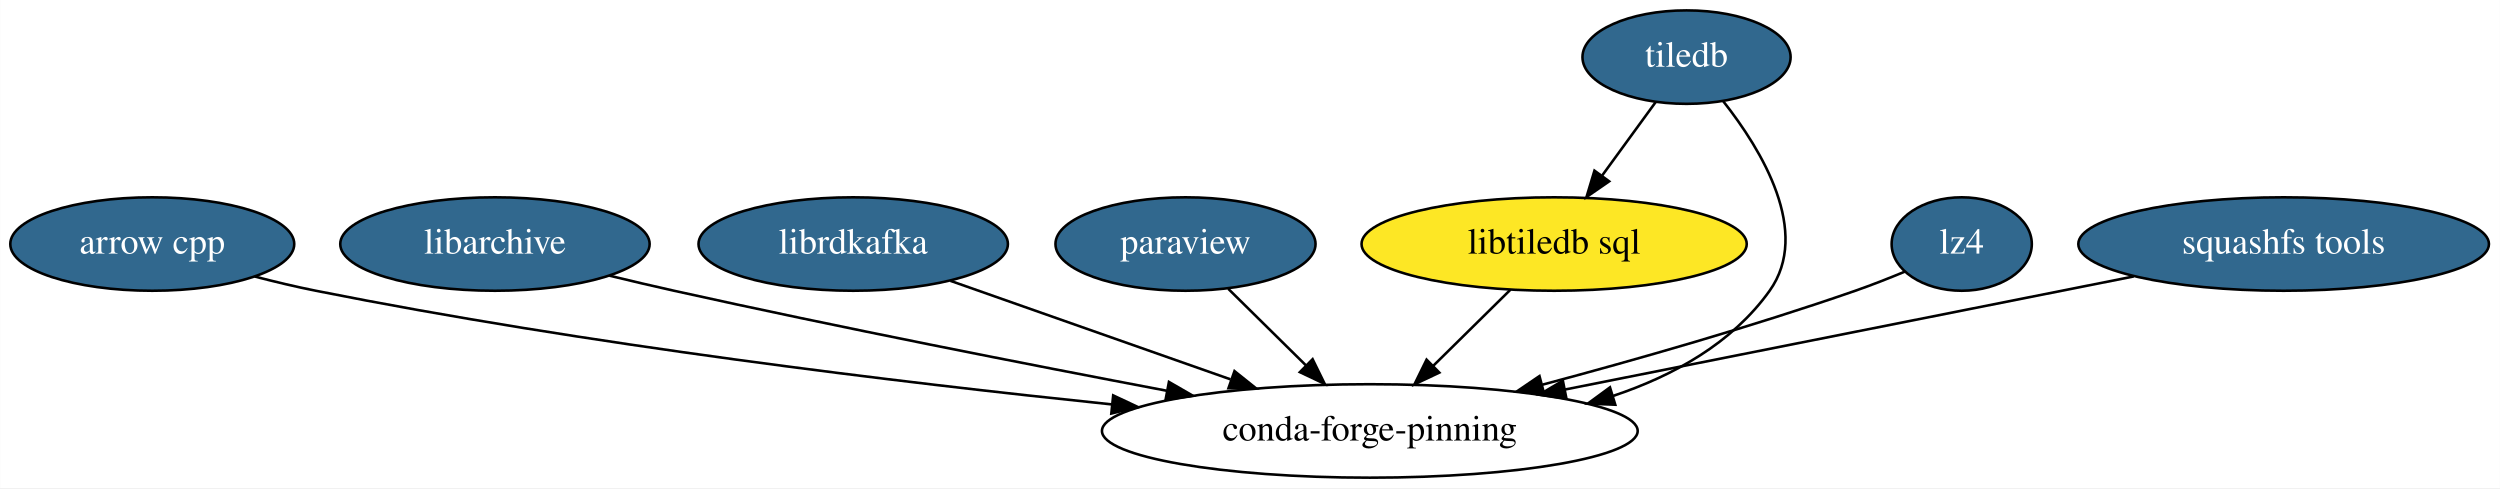
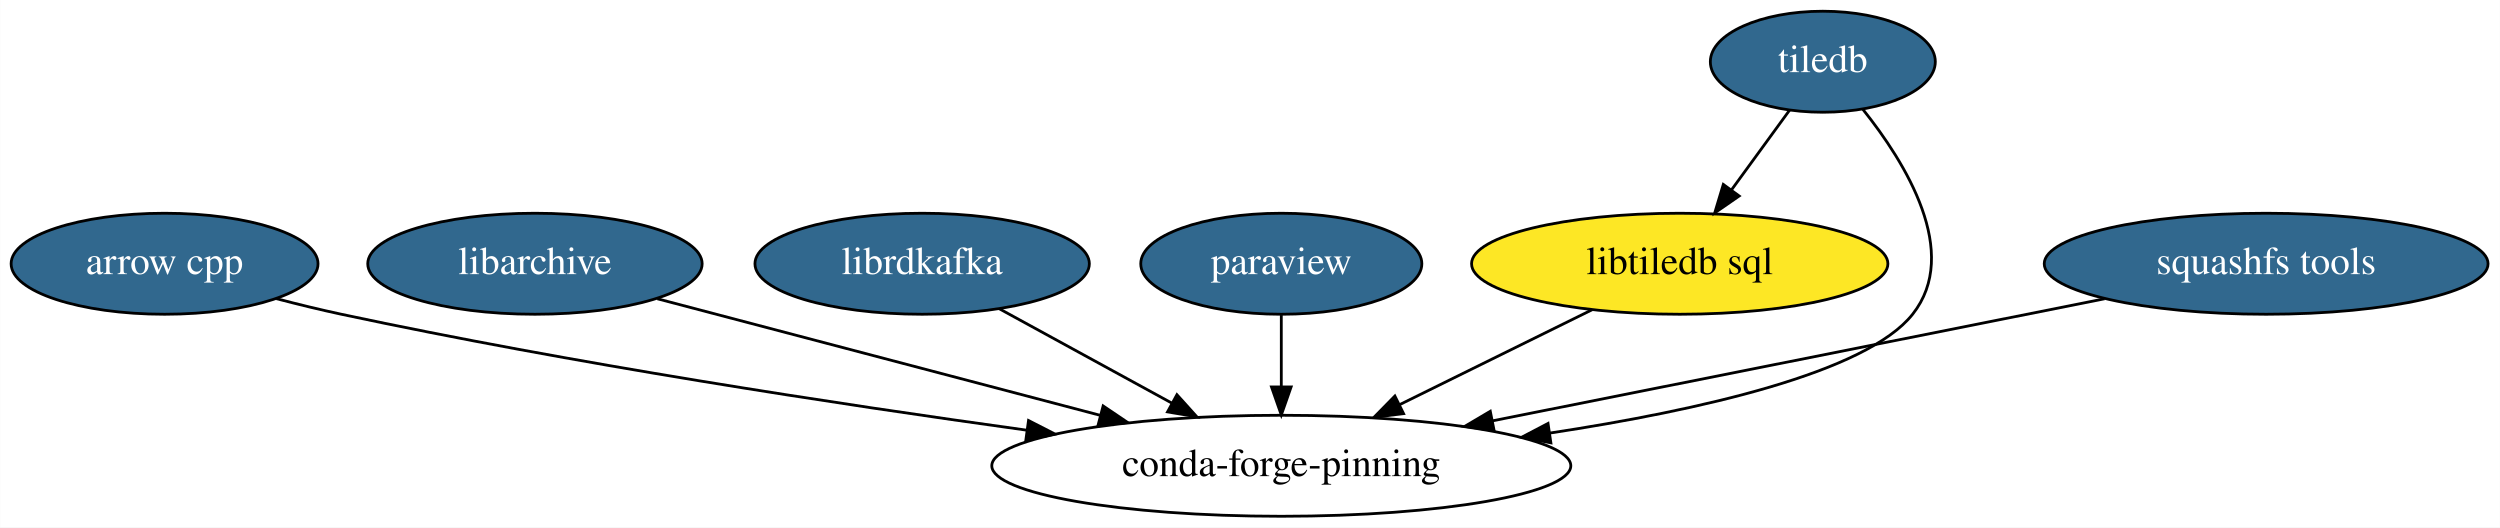
- <svg xmlns="http://www.w3.org/2000/svg" xmlns:xlink="http://www.w3.org/1999/xlink" width="963pt" height="188pt" viewBox="0.00 0.00 962.89 188.00">
+ <svg xmlns="http://www.w3.org/2000/svg" xmlns:xlink="http://www.w3.org/1999/xlink" width="891pt" height="188pt" viewBox="0.00 0.00 890.89 188.00">
  <g id="graph0" class="graph" transform="scale(1 1) rotate(0) translate(4 184)">
-     <polygon fill="white" stroke="transparent" points="-4,4 -4,-184 958.89,-184 958.89,4 -4,4" />
+     <polygon fill="white" stroke="transparent" points="-4,4 -4,-184 886.89,-184 886.89,4 -4,4" />
    <g id="node1" class="node">
      <g id="a_node1">
        <a xlink:href="https://github.com/conda-forge/arrow-cpp-feedstock/pull/130" xlink:title="arrow cpp">
          <ellipse fill="#31688e" stroke="black" cx="54.6" cy="-90" rx="54.69" ry="18" />
          <text text-anchor="middle" x="54.6" y="-86.3" font-family="Times,serif" font-size="14.00" fill="white">arrow cpp</text>
        </a>
      </g>
    </g>
-     <g id="node9" class="node">
-       <ellipse fill="none" stroke="black" cx="523.6" cy="-18" rx="103.18" ry="18" />
-       <text text-anchor="middle" x="523.6" y="-14.3" font-family="Times,serif" font-size="14.00">conda-forge-pinning</text>
+     <g id="node8" class="node">
+       <ellipse fill="none" stroke="black" cx="452.6" cy="-18" rx="103.18" ry="18" />
+       <text text-anchor="middle" x="452.6" y="-14.3" font-family="Times,serif" font-size="14.00">conda-forge-pinning</text>
    </g>
    <g id="edge1" class="edge">
-       <path fill="none" stroke="black" d="M94.06,-77.48C101.82,-75.47 109.93,-73.53 117.6,-72 221.32,-51.33 341.63,-36.78 424.2,-28.22" />
-       <polygon fill="black" stroke="black" points="424.74,-31.69 434.33,-27.19 424.03,-24.72 424.74,-31.69" />
+       <path fill="none" stroke="black" d="M94.43,-77.56C102.08,-75.56 110.06,-73.61 117.6,-72 199.62,-54.5 294.08,-40.06 361.74,-30.7" />
+       <polygon fill="black" stroke="black" points="362.51,-34.13 371.94,-29.3 361.56,-27.19 362.51,-34.13" />
    </g>
    <g id="node2" class="node">
      <g id="a_node2">
        <a xlink:href="https://github.com/conda-forge/libarchive-feedstock/pull/50" xlink:title="libarchive">
          <ellipse fill="#31688e" stroke="black" cx="186.6" cy="-90" rx="59.59" ry="18" />
          <text text-anchor="middle" x="186.6" y="-86.3" font-family="Times,serif" font-size="14.00" fill="white">libarchive</text>
        </a>
      </g>
    </g>
    <g id="edge2" class="edge">
-       <path fill="none" stroke="black" d="M230.69,-77.81C238.95,-75.81 247.53,-73.79 255.6,-72 319.21,-57.88 391.74,-43.65 445.29,-33.5" />
-       <polygon fill="black" stroke="black" points="446.22,-36.88 455.4,-31.58 444.92,-30 446.22,-36.88" />
+       <path fill="none" stroke="black" d="M230.22,-77.52C273.11,-66.23 339.06,-48.88 388.02,-35.99" />
+       <polygon fill="black" stroke="black" points="389.1,-39.33 397.88,-33.4 387.32,-32.56 389.1,-39.33" />
    </g>
    <g id="node3" class="node">
      <g id="a_node3">
        <a xlink:href="https://github.com/conda-forge/librdkafka-feedstock/pull/48" xlink:title="librdkafka">
          <ellipse fill="#31688e" stroke="black" cx="324.6" cy="-90" rx="59.59" ry="18" />
          <text text-anchor="middle" x="324.6" y="-86.3" font-family="Times,serif" font-size="14.00" fill="white">librdkafka</text>
        </a>
      </g>
    </g>
    <g id="edge3" class="edge">
-       <path fill="none" stroke="black" d="M362.03,-75.83C392.46,-65.13 435.79,-49.88 469.92,-37.88" />
-       <polygon fill="black" stroke="black" points="471.47,-41.05 479.74,-34.43 469.15,-34.44 471.47,-41.05" />
+       <path fill="none" stroke="black" d="M352.05,-73.98C370.02,-64.16 393.76,-51.18 413.66,-40.29" />
+       <polygon fill="black" stroke="black" points="415.4,-43.33 422.5,-35.46 412.04,-37.19 415.4,-43.33" />
    </g>
    <g id="node4" class="node">
      <g id="a_node4">
        <a xlink:href="https://github.com/conda-forge/paraview-feedstock/pull/73" xlink:title="paraview">
          <ellipse fill="#31688e" stroke="black" cx="452.6" cy="-90" rx="50.09" ry="18" />
          <text text-anchor="middle" x="452.6" y="-86.3" font-family="Times,serif" font-size="14.00" fill="white">paraview</text>
        </a>
      </g>
    </g>
    <g id="edge4" class="edge">
-       <path fill="none" stroke="black" d="M469.06,-72.76C477.94,-64.01 489.08,-53.03 498.97,-43.28" />
-       <polygon fill="black" stroke="black" points="501.56,-45.64 506.23,-36.12 496.65,-40.65 501.56,-45.64" />
+       <path fill="none" stroke="black" d="M452.6,-71.7C452.6,-63.98 452.6,-54.71 452.6,-46.11" />
+       <polygon fill="black" stroke="black" points="456.1,-46.1 452.6,-36.1 449.1,-46.1 456.1,-46.1" />
    </g>
    <g id="node5" class="node">
      <g id="a_node5">
        <a xlink:href="https://github.com/conda-forge/tiledb-feedstock/pull/61" xlink:title="tiledb">
          <ellipse fill="#31688e" stroke="black" cx="645.6" cy="-162" rx="40.09" ry="18" />
          <text text-anchor="middle" x="645.6" y="-158.3" font-family="Times,serif" font-size="14.00" fill="white">tiledb</text>
        </a>
      </g>
    </g>
-     <g id="node8" class="node">
+     <g id="node7" class="node">
      <ellipse fill="#fde725" stroke="black" cx="594.6" cy="-90" rx="74.19" ry="18" />
      <text text-anchor="middle" x="594.6" y="-86.3" font-family="Times,serif" font-size="14.00">libtiledb sql</text>
    </g>
    <g id="edge5" class="edge">
      <path fill="none" stroke="black" d="M633.77,-144.76C627.64,-136.35 620.02,-125.89 613.13,-116.44" />
      <polygon fill="black" stroke="black" points="615.79,-114.15 607.07,-108.12 610.13,-118.27 615.79,-114.15" />
    </g>
    <g id="edge6" class="edge">
-       <path fill="none" stroke="black" d="M659.75,-144.98C674.6,-126.14 693.71,-94.59 677.6,-72 663.23,-51.87 640.71,-39.31 617.29,-31.49" />
-       <polygon fill="black" stroke="black" points="618.15,-28.1 607.57,-28.53 616.11,-34.79 618.15,-28.1" />
+       <path fill="none" stroke="black" d="M659.87,-145.03C675.13,-125.95 694.92,-93.88 677.6,-72 661.15,-51.23 601.82,-37.79 548.21,-29.64" />
+       <polygon fill="black" stroke="black" points="548.68,-26.17 538.28,-28.18 547.66,-33.09 548.68,-26.17" />
    </g>
    <g id="node6" class="node">
      <g id="a_node6">
-         <a xlink:href="https://github.com/conda-forge/lz4-feedstock/pull/26" xlink:title="lz4">
-           <ellipse fill="#31688e" stroke="black" cx="751.6" cy="-90" rx="27" ry="18" />
-           <text text-anchor="middle" x="751.6" y="-86.3" font-family="Times,serif" font-size="14.00" fill="white">lz4</text>
+         <a xlink:href="https://github.com/conda-forge/squashfs-tools-feedstock/pull/6" xlink:title="squashfs tools">
+           <ellipse fill="#31688e" stroke="black" cx="803.6" cy="-90" rx="79.09" ry="18" />
+           <text text-anchor="middle" x="803.6" y="-86.3" font-family="Times,serif" font-size="14.00" fill="white">squashfs tools</text>
        </a>
      </g>
    </g>
    <g id="edge7" class="edge">
-       <path fill="none" stroke="black" d="M729.65,-79.35C723.54,-76.81 716.85,-74.18 710.6,-72 671.12,-58.27 626.07,-45.42 590.08,-35.82" />
-       <polygon fill="black" stroke="black" points="590.74,-32.37 580.18,-33.19 588.95,-39.14 590.74,-32.37" />
-     </g>
-     <g id="node7" class="node">
-       <g id="a_node7">
-         <a xlink:href="https://github.com/conda-forge/squashfs-tools-feedstock/pull/6" xlink:title="squashfs tools">
-           <ellipse fill="#31688e" stroke="black" cx="875.6" cy="-90" rx="79.09" ry="18" />
-           <text text-anchor="middle" x="875.6" y="-86.3" font-family="Times,serif" font-size="14.00" fill="white">squashfs tools</text>
-         </a>
-       </g>
+       <path fill="none" stroke="black" d="M746.03,-77.52C686.46,-65.64 593.16,-47.03 527.79,-34" />
+       <polygon fill="black" stroke="black" points="528.45,-30.56 517.96,-32.04 527.08,-37.42 528.45,-30.56" />
    </g>
    <g id="edge8" class="edge">
-       <path fill="none" stroke="black" d="M817.86,-77.52C758.03,-65.62 664.27,-46.97 598.7,-33.94" />
-       <polygon fill="black" stroke="black" points="599.33,-30.49 588.84,-31.97 597.96,-37.36 599.33,-30.49" />
-     </g>
-     <g id="edge9" class="edge">
-       <path fill="none" stroke="black" d="M577.77,-72.41C568.88,-63.65 557.81,-52.73 548,-43.06" />
-       <polygon fill="black" stroke="black" points="550.37,-40.48 540.79,-35.96 545.46,-45.47 550.37,-40.48" />
+       <path fill="none" stroke="black" d="M563.43,-73.64C543.29,-63.71 516.82,-50.66 494.8,-39.8" />
+       <polygon fill="black" stroke="black" points="496.18,-36.58 485.66,-35.3 493.08,-42.86 496.18,-36.58" />
    </g>
  </g>
</svg>
